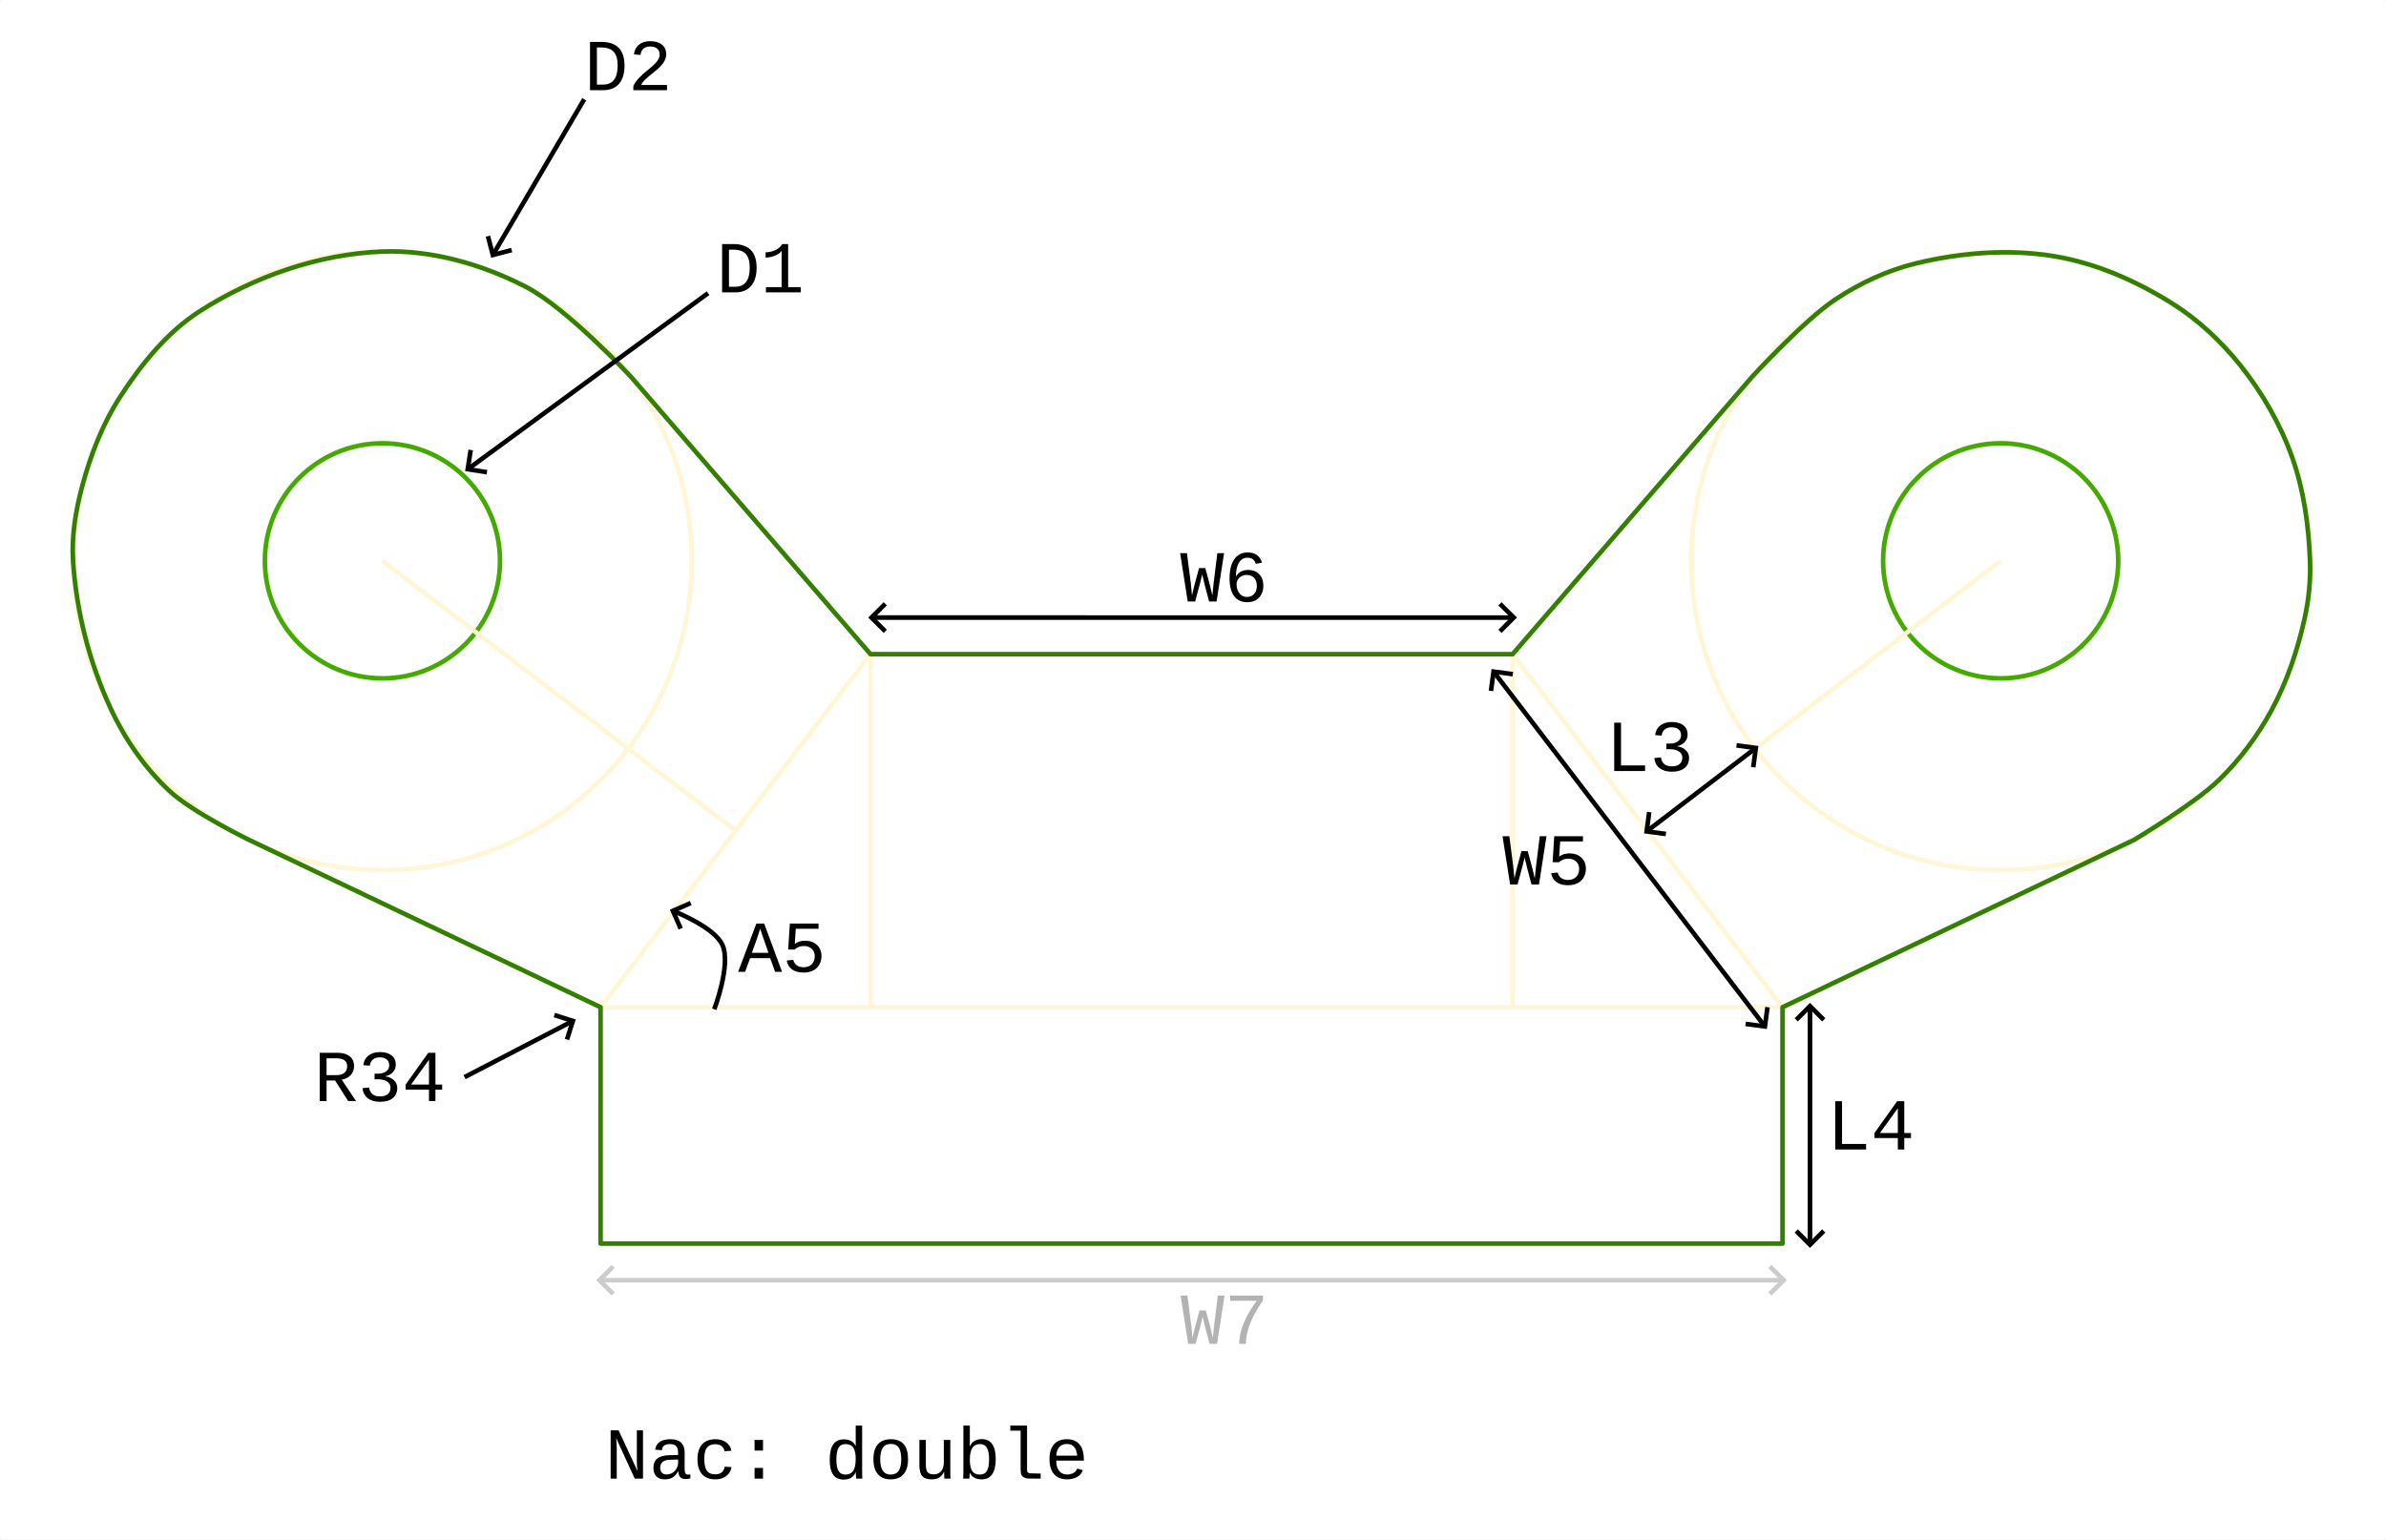
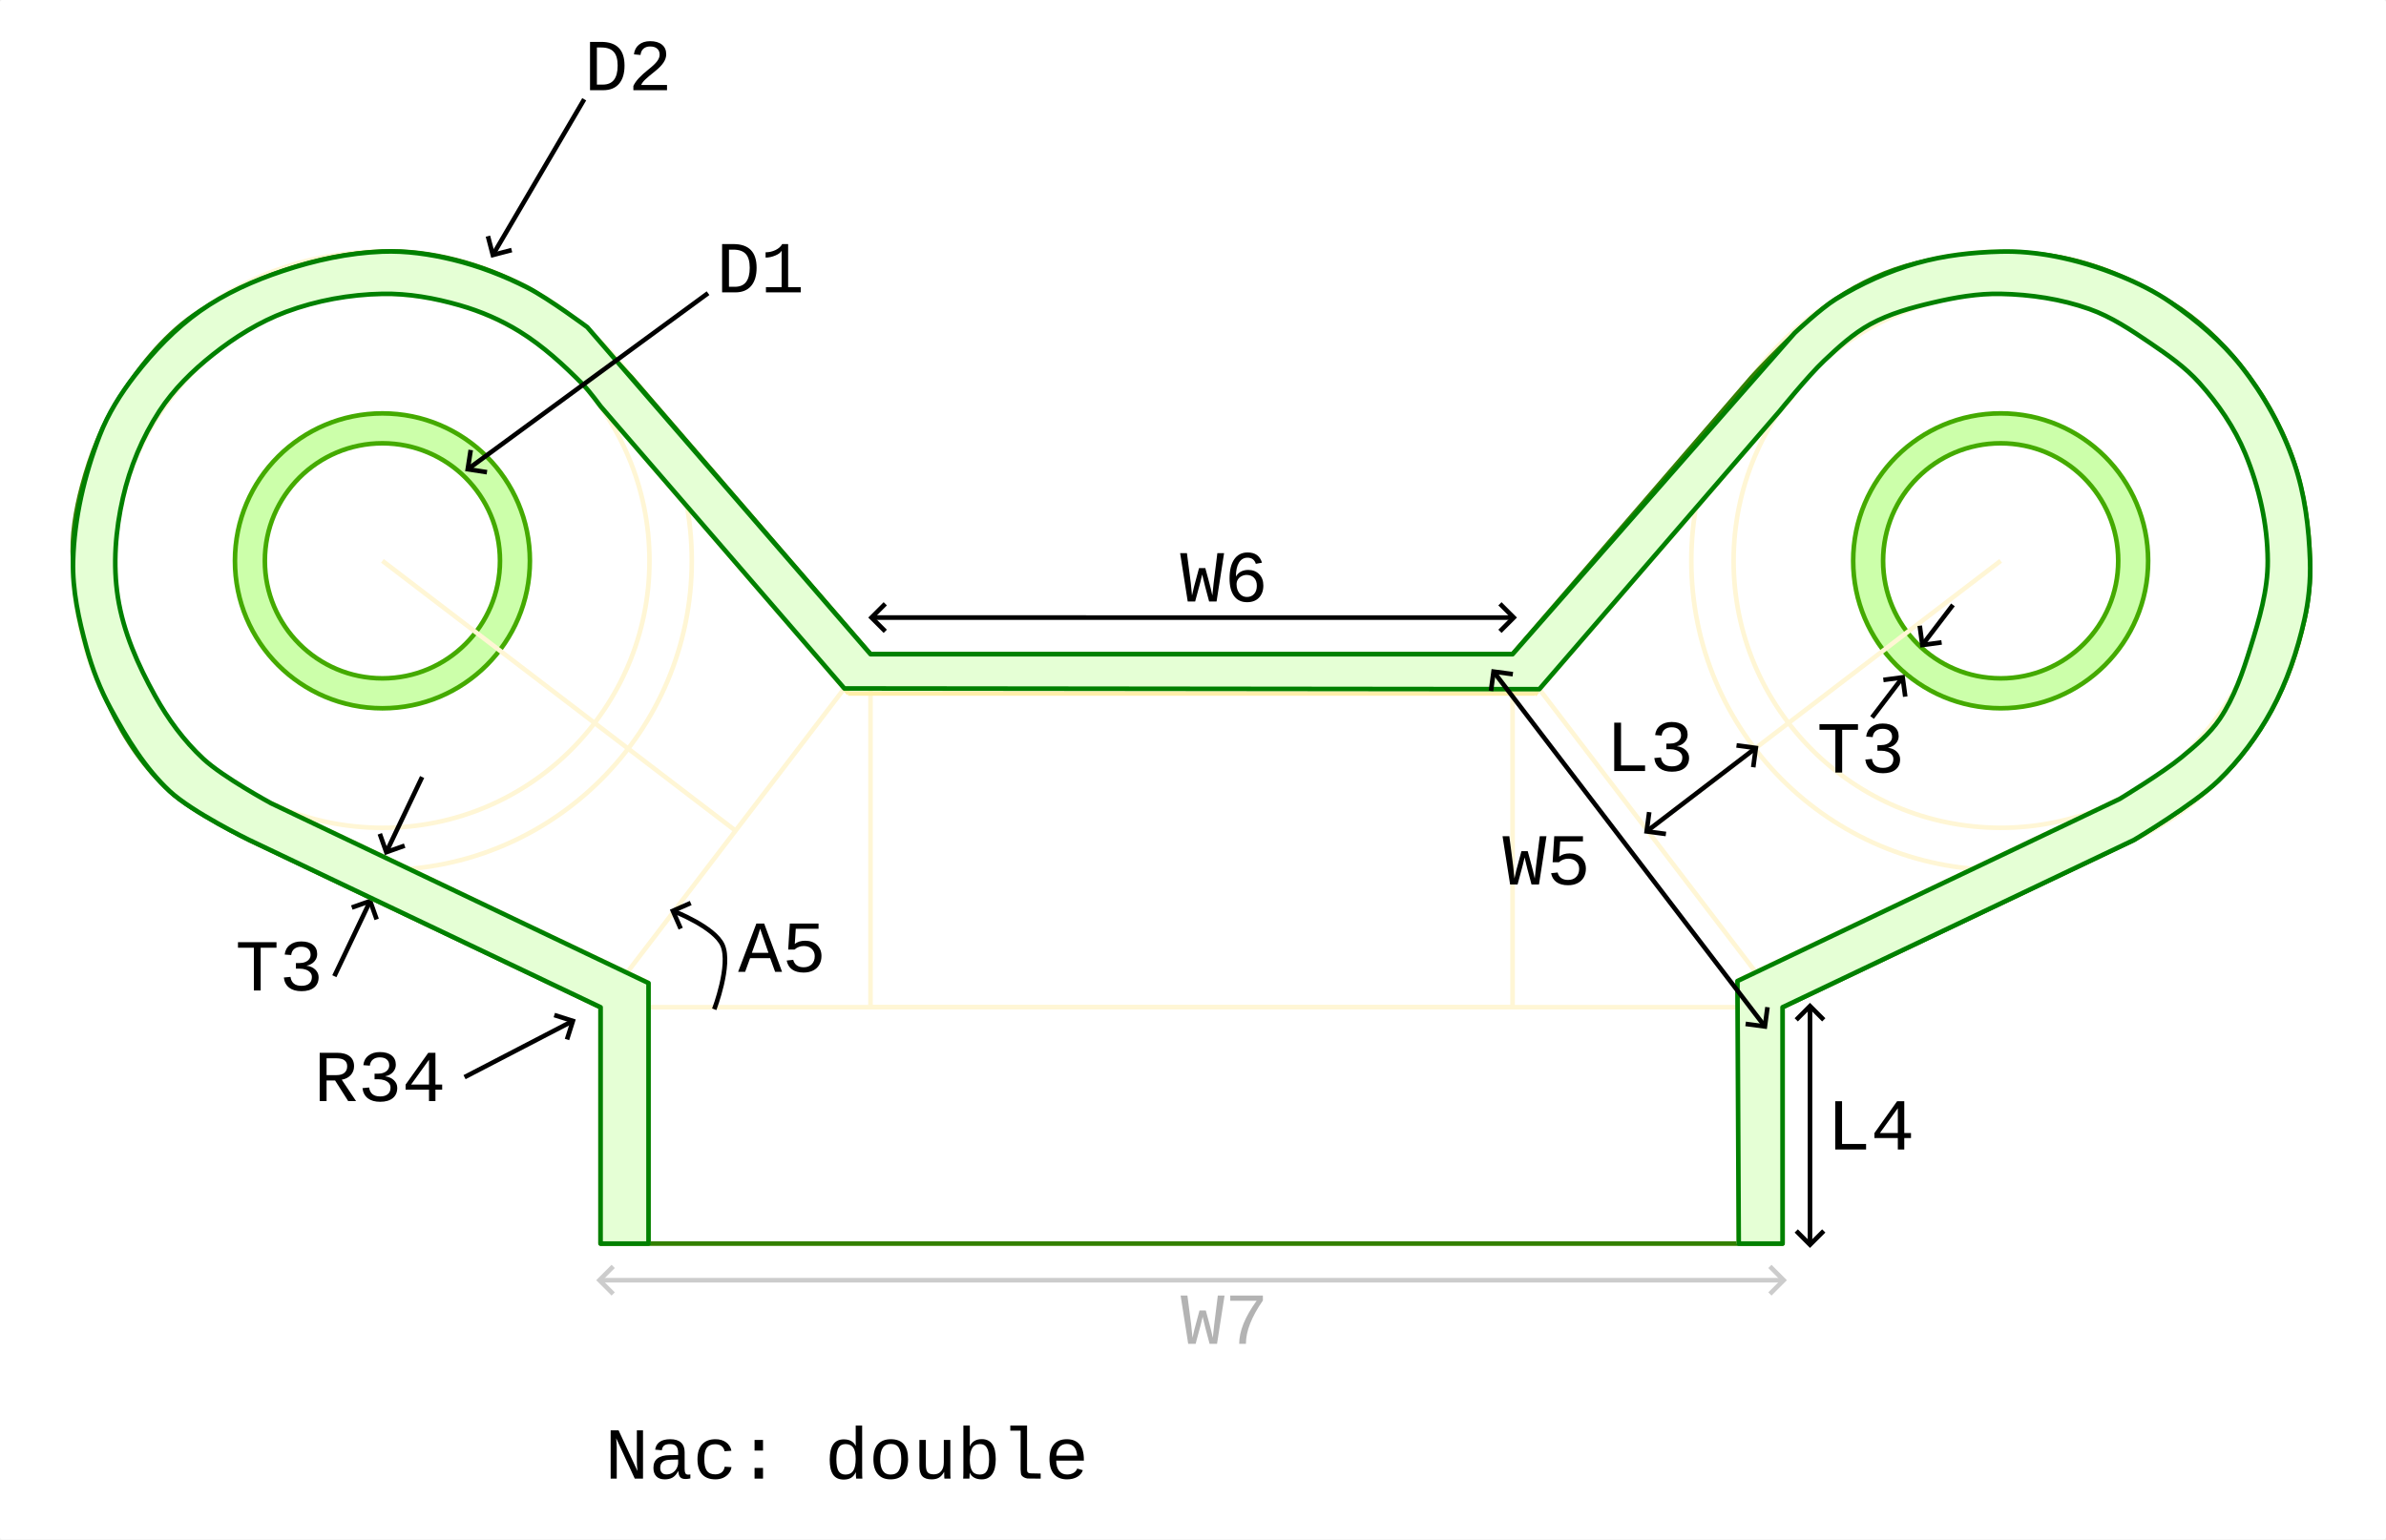
<svg xmlns="http://www.w3.org/2000/svg" width="520.851" height="336.155" viewBox="0 0 137.809 88.941" version="1.1" id="svg1">
  <defs id="defs1">
+     <rect x="54.47" y="574.638" width="36.313" height="30.579" id="rect46" />
    <rect x="161.271" y="679.32" width="121.629" height="36.939" id="rect31" />
    <rect x="156.766" y="376.149" width="41.894" height="29.732" id="rect30" />
    <rect x="185.597" y="420.295" width="44.147" height="36.038" id="rect29" />
    <rect x="237.402" y="364.887" width="66.22" height="31.533" id="rect28" />
    <rect x="219.641" y="373.446" width="72.719" height="40.543" id="rect27" />
    <rect x="244.609" y="373.446" width="55.391" height="40.543" id="rect26" />
    <rect x="266.683" y="461.739" width="45.949" height="43.798" id="rect25" />
    <rect x="250.015" y="415.791" width="36.94" height="30.182" id="rect24" />
    <rect x="437.414" y="607.244" width="49.553" height="30.632" id="rect23" />
    <rect x="242.357" y="665.355" width="77.032" height="25.677" id="rect22" />
    <marker style="overflow:visible" id="ArrowWide" refX="0" refY="0" orient="auto-start-reverse" markerWidth="1" markerHeight="1" viewBox="0 0 1 1" preserveAspectRatio="xMidYMid">
      <path style="fill:none;stroke:context-stroke;stroke-width:1;stroke-linecap:butt" d="M 3,-3 0,0 3,3" transform="rotate(180,0.125,0)" id="path5" />
    </marker>
+     <marker style="overflow:visible" id="ArrowWide-03" refX="0" refY="0" orient="auto-start-reverse" markerWidth="1" markerHeight="1" viewBox="0 0 1 1" preserveAspectRatio="xMidYMid">
+       <path style="fill:none;stroke:context-stroke;stroke-width:1;stroke-linecap:butt" d="M 3,-3 0,0 3,3" transform="rotate(180,0.125,0)" id="path5-61" />
+     </marker>
+     <marker style="overflow:visible" id="ArrowWide-0-0" refX="0" refY="0" orient="auto-start-reverse" markerWidth="1" markerHeight="1" viewBox="0 0 1 1" preserveAspectRatio="xMidYMid">
+       <path style="fill:none;stroke:context-stroke;stroke-width:1;stroke-linecap:butt" d="M 3,-3 0,0 3,3" transform="rotate(180,0.125,0)" id="path5-2-6" />
+     </marker>
+     <rect x="69.599" y="207.67" width="28.831" height="25.001" id="rect43-2-3" />
+     <marker style="overflow:visible" id="ArrowWide-28" refX="0" refY="0" orient="auto-start-reverse" markerWidth="1" markerHeight="1" viewBox="0 0 1 1" preserveAspectRatio="xMidYMid">
+       <path style="fill:none;stroke:context-stroke;stroke-width:1;stroke-linecap:butt" d="M 3,-3 0,0 3,3" transform="rotate(180,0.125,0)" id="path5-97" />
+     </marker>
  </defs>
  <g id="layer1" transform="translate(-7.734171,-98.0793)">
    <rect style="fill:#ffffff;stroke:#ffffff;stroke-width:0.265;stroke-linejoin:round" id="rect33" width="137.544" height="88.676" x="7.866" y="98.212" />
+     <path style="fill:#e5ffd5;stroke:#000000;stroke-width:0.265;stroke-linejoin:round;stroke-dasharray:none;marker-start:url(#ArrowWide-28)" d="m 29.085,150.194 -2.04,4.282" id="path42-1" />
+     <path style="fill:none;stroke:#ffeeaa;stroke-width:0.265;stroke-linejoin:round" d="m 108.083,154.755 22.071,-10.517" id="path38-2" />
+     <path style="fill:none;stroke:#ffeeaa;stroke-width:0.265;stroke-linejoin:round" d="m 96.364,138.214 14.924,-17.277" id="path40-6" />
+     <circle style="fill:none;stroke:#fff6d5;stroke-width:0.265;stroke-linejoin:round" id="path1-3-7-0-3-3" cx="123.287" cy="130.479" r="15.424" />
+     <circle style="fill:none;stroke:#fff6d5;stroke-width:0.265;stroke-linejoin:round" id="path1-3-7-0-3" cx="29.822" cy="130.48" r="15.424" />
    <rect style="fill:none;stroke:#fff6d5;stroke-width:0.265;stroke-linejoin:round" id="rect16" width="68.266" height="13.653" x="42.422" y="156.269" />
    <rect style="fill:none;stroke:#fff6d5;stroke-width:0.265;stroke-linejoin:round" id="rect16-3" width="37.083" height="20.396" x="58.013" y="135.873" />
-     <circle style="fill:none;stroke:#44aa00;stroke-width:0.265;stroke-linejoin:round" id="path1-8" cx="123.287" cy="130.479" r="6.79" />
+     <circle style="fill:#ccffaa;stroke:#44aa00;stroke-width:0.265;stroke-linejoin:round" id="path1-35-3" cx="123.287" cy="130.479" r="8.518" />
+     <circle style="fill:#ffffff;stroke:#44aa00;stroke-width:0.265;stroke-linejoin:round" id="path1-8" cx="123.287" cy="130.479" r="6.79" />
    <circle style="fill:none;stroke:#fff6d5;stroke-width:0.265;stroke-linejoin:round" id="path1-3-7" cx="123.287" cy="130.479" r="17.867" />
-     <circle style="fill:none;stroke:#44aa00;stroke-width:0.265;stroke-linejoin:round" id="path1-8-8" cx="29.822" cy="130.479" r="6.79" />
+     <circle style="fill:#ccffaa;stroke:#44aa00;stroke-width:0.265;stroke-linejoin:round" id="path1-35-3-8" cx="29.822" cy="130.48" r="8.518" />
+     <circle style="fill:#ffffff;stroke:#44aa00;stroke-width:0.265;stroke-linejoin:round" id="path1-8-8" cx="29.822" cy="130.479" r="6.79" />
    <path style="fill:none;stroke:#fff6d5;stroke-width:0.265;stroke-linejoin:round" d="M 42.422,156.269 58.013,135.873" id="path17" />
    <path style="fill:none;stroke:#fff6d5;stroke-width:0.265;stroke-linejoin:round" d="m 29.822,130.48 20.396,15.592" id="path17-2" />
    <path style="fill:none;stroke:#fff6d5;stroke-width:0.265;stroke-linejoin:round" d="m 95.096,135.873 15.592,20.396" id="path18" />
    <path style="fill:none;stroke:#fff6d5;stroke-width:0.265;stroke-linejoin:round" d="m 123.287,130.48 -20.396,15.592" id="path17-2-4" />
    <circle style="fill:none;stroke:#fff6d5;stroke-width:0.265;stroke-linejoin:round" id="path1-3-7-0" cx="29.822" cy="130.479" r="17.867" />
    <path style="fill:none;stroke:#fff6d5;stroke-width:0.265;stroke-linejoin:round" d="M 42.422,156.269 22.123,146.603" id="path19" />
    <path style="fill:none;stroke:#fff6d5;stroke-width:0.265;stroke-linejoin:round" d="M 58.013,135.873 44.2,119.872" id="path20" />
    <path style="fill:none;stroke:#fff6d5;stroke-width:0.265;stroke-linejoin:round" d="M 95.096,135.873 108.91,119.872" id="path20-6" />
    <path style="fill:none;stroke:#fff6d5;stroke-width:0.265;stroke-linejoin:round" d="m 110.688,156.269 20.299,-9.666" id="path19-1" />
    <path style="fill:none;stroke:#338000;stroke-width:0.265;stroke-linejoin:round" d="m 42.422,169.922 h 68.266 v -13.653 l 20.299,-9.666 c 0,0 3.469,-2.069 4.907,-3.462 1.206,-1.168 2.233,-2.545 3.033,-4.021 0.891,-1.644 1.498,-3.45 1.908,-5.274 0.247,-1.1 0.363,-2.24 0.32,-3.366 -0.077,-2.025 -0.354,-4.083 -1.035,-5.992 -0.685,-1.922 -1.735,-3.737 -3.01,-5.329 -1.113,-1.39 -2.452,-2.639 -3.964,-3.58 -2.059,-1.282 -4.366,-2.298 -6.759,-2.695 -2.618,-0.435 -5.371,-0.216 -7.953,0.401 -1.656,0.395 -3.246,1.137 -4.667,2.075 -1.845,1.218 -4.859,4.513 -4.859,4.513 L 95.096,135.873 58.013,135.873 44.2,119.872 c 0,0 -3.728,-4.009 -6.115,-5.234 -2.523,-1.295 -5.429,-2.132 -8.263,-2.026 -3.694,0.139 -7.427,1.452 -10.543,3.442 -1.895,1.211 -3.373,3.052 -4.598,4.938 -1.021,1.573 -1.714,3.366 -2.199,5.177 -0.375,1.398 -0.62,2.865 -0.528,4.31 0.189,2.943 0.946,5.899 2.191,8.573 0.818,1.757 1.965,3.407 3.382,4.728 1.315,1.226 4.595,2.823 4.595,2.823 l 20.299,9.666 z" id="path21" />
    <path style="fill:none;stroke:#cccccc;stroke-width:0.265;stroke-linejoin:round;marker-start:url(#ArrowWide);marker-end:url(#ArrowWide)" d="M 42.422,172.039 H 110.688" id="path22" />
-     <text xml:space="preserve" transform="matrix(0.2645833,0,0,0.2645833,11.79969,-4.094197)" id="text22" style="font-size:16px;line-height:normal;font-family:'Liberation Mono';-inkscape-font-specification:'Liberation Mono';text-decoration-color:#000000;white-space:pre;shape-inside:url(#rect22);fill:#b3b3b3;stroke-width:1;-inkscape-stroke:none;stop-color:#000000">
+     <text xml:space="preserve" transform="matrix(0.2645833,0,0,0.2645833,11.79969,-4.094197)" id="text22" style="font-size:16px;line-height:normal;font-family:'Liberation Mono';-inkscape-font-specification:'Liberation Mono';text-decoration-color:#000000;white-space:pre;shape-inside:url(#rect22);display:inline;fill:#b3b3b3;stroke-width:1;-inkscape-stroke:none;stop-color:#000000">
      <tspan x="242.357" y="679.592" id="tspan1">W7</tspan>
    </text>
    <path style="fill:none;stroke:#000000;stroke-width:0.265;stroke-linejoin:round;marker-start:url(#ArrowWide);marker-end:url(#ArrowWide)" d="m 112.275,156.269 -4e-5,13.653" id="path23" />
-     <text xml:space="preserve" transform="matrix(0.2645833,0,0,0.2645833,-2.49192,0.05635326)" id="text23" style="font-size:16px;line-height:normal;font-family:'Liberation Mono';-inkscape-font-specification:'Liberation Mono';text-decoration-color:#000000;white-space:pre;shape-inside:url(#rect23);fill:#000000;stroke-width:1;-inkscape-stroke:none;stop-color:#000000">
+     <text xml:space="preserve" transform="matrix(0.2645833,0,0,0.2645833,-2.49192,0.05635326)" id="text23" style="font-size:16px;line-height:normal;font-family:'Liberation Mono';-inkscape-font-specification:'Liberation Mono';text-decoration-color:#000000;white-space:pre;shape-inside:url(#rect23);display:inline;fill:#000000;stroke-width:1;-inkscape-stroke:none;stop-color:#000000">
      <tspan x="437.414" y="621.481" id="tspan2">L4</tspan>
    </text>
    <path style="fill:none;stroke:#000000;stroke-width:0.265;stroke-linejoin:round;marker-start:url(#ArrowWide);marker-end:url(#ArrowWide)" d="m 102.892,146.071 6.201,-4.74" id="path24" />
-     <text xml:space="preserve" transform="matrix(0.2645833,0,0,0.2645833,34.32587,28.8437)" id="text24" style="font-size:16px;line-height:normal;font-family:'Liberation Mono';-inkscape-font-specification:'Liberation Mono';text-decoration-color:#000000;white-space:pre;shape-inside:url(#rect24);fill:#000000;stroke-width:1;-inkscape-stroke:none;stop-color:#000000">
+     <text xml:space="preserve" transform="matrix(0.2645833,0,0,0.2645833,34.32587,28.8437)" id="text24" style="font-size:16px;line-height:normal;font-family:'Liberation Mono';-inkscape-font-specification:'Liberation Mono';text-decoration-color:#000000;white-space:pre;shape-inside:url(#rect24);display:inline;fill:#000000;stroke-width:1;-inkscape-stroke:none;stop-color:#000000">
      <tspan x="250.016" y="430.027" id="tspan3">L3</tspan>
    </text>
    <path style="fill:none;stroke:#000000;stroke-width:0.265;stroke-linejoin:round;marker-start:url(#ArrowWide);marker-end:url(#ArrowWide)" d="m 58.136,133.757 36.96,1.5e-4" id="path25" />
-     <text xml:space="preserve" transform="matrix(0.2645833,0,0,0.2645833,5.335489,6.892457)" id="text25" style="font-size:16px;line-height:normal;font-family:'Liberation Mono';-inkscape-font-specification:'Liberation Mono';text-decoration-color:#000000;white-space:pre;shape-inside:url(#rect25);fill:#000000;stroke-width:1;-inkscape-stroke:none;stop-color:#000000">
+     <text xml:space="preserve" transform="matrix(0.2645833,0,0,0.2645833,5.335489,6.892457)" id="text25" style="font-size:16px;line-height:normal;font-family:'Liberation Mono';-inkscape-font-specification:'Liberation Mono';text-decoration-color:#000000;white-space:pre;shape-inside:url(#rect25);display:inline;fill:#000000;stroke-width:1;-inkscape-stroke:none;stop-color:#000000">
      <tspan x="266.684" y="475.977" id="tspan4">W6</tspan>
    </text>
-     <path style="fill:#b3b3b3;stroke:#000000;stroke-width:0.265;stroke-linejoin:round;marker-start:url(#ArrowWide);marker-end:url(#ArrowWide)" d="m 94.038,136.932 15.592,20.396" id="path26" />
-     <text xml:space="preserve" transform="matrix(0.2645833,0,0,0.2645833,29.79721,46.60535)" id="text26" style="font-size:16px;line-height:normal;font-family:'Liberation Mono';-inkscape-font-specification:'Liberation Mono';text-decoration-color:#000000;white-space:pre;shape-inside:url(#rect26);fill:#000000;stroke-width:1;-inkscape-stroke:none;stop-color:#000000">
+     <text xml:space="preserve" transform="matrix(0.2645833,0,0,0.2645833,29.79721,46.60535)" id="text26" style="font-size:16px;line-height:normal;font-family:'Liberation Mono';-inkscape-font-specification:'Liberation Mono';text-decoration-color:#000000;white-space:pre;shape-inside:url(#rect26);display:inline;fill:#000000;stroke-width:1;-inkscape-stroke:none;stop-color:#000000">
      <tspan x="244.609" y="387.682" id="tspan5">W5</tspan>
    </text>
    <path style="fill:none;stroke:#000000;stroke-width:0.265;stroke-linejoin:round;marker-end:url(#ArrowWide)" d="m 48.987,156.388 c 0,0 0.981,-2.568 0.477,-3.708 -0.462,-1.042 -2.804,-1.955 -2.804,-1.955" id="path27" />
-     <text xml:space="preserve" transform="matrix(0.2645833,0,0,0.2645833,-7.747274,51.65029)" id="text27" style="font-size:16px;line-height:normal;font-family:'Liberation Mono';-inkscape-font-specification:'Liberation Mono';text-decoration-color:#000000;white-space:pre;shape-inside:url(#rect27);fill:#000000;stroke-width:1;-inkscape-stroke:none;stop-color:#000000">
+     <text xml:space="preserve" transform="matrix(0.2645833,0,0,0.2645833,-7.747274,51.65029)" id="text27" style="font-size:16px;line-height:normal;font-family:'Liberation Mono';-inkscape-font-specification:'Liberation Mono';text-decoration-color:#000000;white-space:pre;shape-inside:url(#rect27);display:inline;fill:#000000;stroke-width:1;-inkscape-stroke:none;stop-color:#000000">
      <tspan x="219.641" y="387.682" id="tspan6">A5</tspan>
    </text>
    <path style="fill:none;stroke:#000000;stroke-width:0.265;stroke-linejoin:round;marker-start:url(#ArrowWide)" d="m 40.763,157.091 -6.198,3.218" id="path28" />
-     <text xml:space="preserve" transform="matrix(0.2645833,0,0,0.2645833,-36.94854,61.38225)" id="text28" style="font-size:16px;line-height:normal;font-family:'Liberation Mono';-inkscape-font-specification:'Liberation Mono';text-decoration-color:#000000;white-space:pre;shape-inside:url(#rect28);fill:#000000;stroke-width:1;-inkscape-stroke:none;stop-color:#000000">
+     <text xml:space="preserve" transform="matrix(0.2645833,0,0,0.2645833,-36.94854,61.38225)" id="text28" style="font-size:16px;line-height:normal;font-family:'Liberation Mono';-inkscape-font-specification:'Liberation Mono';text-decoration-color:#000000;white-space:pre;shape-inside:url(#rect28);display:inline;fill:#000000;stroke-width:1;-inkscape-stroke:none;stop-color:#000000">
      <tspan x="237.402" y="379.123" id="tspan7">R34</tspan>
    </text>
-     <text xml:space="preserve" transform="scale(0.2645833)" id="text29" style="font-size:16px;line-height:normal;font-family:'Liberation Mono';-inkscape-font-specification:'Liberation Mono';text-decoration-color:#000000;white-space:pre;shape-inside:url(#rect29);fill:#000000;stroke-width:1;-inkscape-stroke:none;stop-color:#000000">
+     <text xml:space="preserve" transform="scale(0.2645833)" id="text29" style="font-size:16px;line-height:normal;font-family:'Liberation Mono';-inkscape-font-specification:'Liberation Mono';text-decoration-color:#000000;white-space:pre;shape-inside:url(#rect29);display:inline;fill:#000000;stroke-width:1;-inkscape-stroke:none;stop-color:#000000">
      <tspan x="185.598" y="434.531" id="tspan8">D1</tspan>
    </text>
-     <text xml:space="preserve" transform="scale(0.2645833)" id="text30" style="font-size:16px;line-height:normal;font-family:'Liberation Mono';-inkscape-font-specification:'Liberation Mono';text-decoration-color:#000000;white-space:pre;shape-inside:url(#rect30);fill:#000000;stroke-width:1;-inkscape-stroke:none;stop-color:#000000">
+     <text xml:space="preserve" transform="scale(0.2645833)" id="text30" style="font-size:16px;line-height:normal;font-family:'Liberation Mono';-inkscape-font-specification:'Liberation Mono';text-decoration-color:#000000;white-space:pre;shape-inside:url(#rect30);display:inline;fill:#000000;stroke-width:1;-inkscape-stroke:none;stop-color:#000000">
      <tspan x="156.766" y="390.385" id="tspan9">D2</tspan>
    </text>
    <path style="fill:none;stroke:#000000;stroke-width:0.265;stroke-linejoin:round;marker-start:url(#ArrowWide)" d="m 36.233,112.753 5.244,-8.939" id="path30" />
+     <text xml:space="preserve" transform="scale(0.2645833)" id="text31" style="font-size:16px;line-height:normal;font-family:'Liberation Mono';-inkscape-font-specification:'Liberation Mono';text-decoration-color:#000000;white-space:pre;shape-inside:url(#rect31);display:inline;fill:#000000;stroke-width:1;-inkscape-stroke:none;stop-color:#000000">
+       <tspan x="161.271" y="693.557" id="tspan10">Nac: double</tspan>
+     </text>
+     <path style="fill:#ffffff;stroke:#000000;stroke-width:0.265;stroke-linejoin:round;marker-start:url(#ArrowWide-03)" d="m 118.803,135.29 1.728,-2.265" id="path43-6" />
+     <path style="fill:#ffffff;stroke:#000000;stroke-width:0.265;stroke-linejoin:round;marker-start:url(#ArrowWide-0-0)" d="m 117.587,137.264 -1.728,2.265" id="path43-5-1" />
+     <text xml:space="preserve" transform="matrix(0.2645833,0,0,0.2645833,94.24944,83.9972)" id="text34-7-5" style="font-size:16px;line-height:normal;font-family:'Liberation Mono';-inkscape-font-specification:'Liberation Mono';text-decoration-color:#000000;white-space:pre;shape-inside:url(#rect43-2-3);display:inline;fill:#000000;stroke-width:1;-inkscape-stroke:none;stop-color:#000000">
+       <tspan x="69.6" y="221.906" id="tspan11">T3</tspan>
+     </text>
+     <path style="fill:none;stroke:#ffeeaa;stroke-width:0.265;stroke-linejoin:round" d="M 45.191,169.935 V 154.873" id="path37" />
+     <path style="fill:none;stroke:#ffeeaa;stroke-width:0.265;stroke-linejoin:round" d="M 108.158,169.935 V 154.724" id="path37-5" />
+     <path style="fill:none;stroke:#ffeeaa;stroke-width:0.265;stroke-linejoin:round" d="M 45.191,154.873 23.385,144.483" id="path38" />
+     <path style="fill:none;stroke:#ffeeaa;stroke-width:0.265;stroke-linejoin:round" d="m 56.718,138.143 39.662,1.5e-4" id="path39" />
+     <path style="fill:none;stroke:#ffeeaa;stroke-width:0.265;stroke-linejoin:round" d="M 56.752,138.143 42.419,121.548" id="path40" />
+     <path style="fill:#e5ffd5;stroke:#008000;stroke-width:0.265;stroke-linejoin:round" d="M 42.422,169.922 H 45.191 v -15.049 l -21.805,-10.39 c 0,0 -2.768,-1.503 -3.91,-2.565 -1.12,-1.041 -2.046,-2.306 -2.788,-3.643 -0.984,-1.771 -1.832,-3.686 -2.145,-5.687 -0.296,-1.895 -0.136,-3.877 0.291,-5.748 0.403,-1.767 1.117,-3.493 2.107,-5.011 0.817,-1.254 1.913,-2.332 3.086,-3.263 1.278,-1.014 2.697,-1.9 4.226,-2.469 1.77,-0.66 3.682,-1.005 5.57,-1.041 1.505,-0.029 3.02,0.244 4.466,0.66 1.21,0.348 2.388,0.853 3.458,1.517 1.355,0.841 2.55,1.935 3.668,3.072 0.374,0.38 1.005,1.243 1.005,1.243 l 14.082,16.304 40.14,0.042 13.881,-16.07 c 0,0 1.629,-2.017 2.568,-2.905 0.822,-0.778 1.671,-1.563 2.664,-2.107 1.124,-0.615 2.385,-0.962 3.633,-1.254 1.277,-0.299 2.59,-0.529 3.901,-0.502 1.73,0.036 3.486,0.297 5.118,0.874 1.272,0.45 2.416,1.22 3.533,1.977 1.004,0.681 2.014,1.391 2.824,2.293 1.083,1.205 2.029,2.579 2.647,4.077 0.806,1.953 1.292,4.09 1.302,6.203 0.009,1.703 -0.493,3.385 -0.999,5.012 -0.443,1.427 -0.933,2.88 -1.77,4.118 -0.584,0.864 -1.403,1.552 -2.207,2.216 -1.11,0.917 -3.582,2.413 -3.582,2.413 l -22.071,10.517 0.076,15.167 h 2.529 l 4e-5,-13.653 20.299,-9.666 c 0,0 3.442,-2.045 4.869,-3.424 1.221,-1.179 2.261,-2.569 3.071,-4.06 0.888,-1.634 1.494,-3.432 1.903,-5.246 0.25,-1.109 0.363,-2.258 0.325,-3.394 -0.063,-1.911 -0.298,-3.853 -0.92,-5.66 -0.691,-2.009 -1.748,-3.92 -3.064,-5.587 -1.13,-1.432 -2.561,-2.629 -4.056,-3.675 -0.896,-0.627 -1.891,-1.114 -2.904,-1.527 -1.239,-0.506 -2.531,-0.9 -3.846,-1.151 -1.011,-0.193 -2.048,-0.293 -3.077,-0.267 -1.626,0.041 -3.271,0.221 -4.835,0.667 -1.648,0.47 -3.239,1.187 -4.697,2.088 -0.87,0.538 -2.368,1.95 -2.368,1.95 l -16.292,18.557 -37.083,-1.5e-4 -16.36,-18.894 c 0,0 -2.212,-1.647 -3.434,-2.271 -1.375,-0.701 -2.834,-1.266 -4.334,-1.628 -1.325,-0.32 -2.701,-0.521 -4.064,-0.468 -1.957,0.076 -3.908,0.502 -5.766,1.122 -1.674,0.558 -3.322,1.291 -4.762,2.31 -1.445,1.021 -2.69,2.334 -3.776,3.73 -0.816,1.049 -1.537,2.2 -2.018,3.439 -0.896,2.309 -1.474,4.791 -1.544,7.266 -0.048,1.69 0.328,3.381 0.772,5.012 0.334,1.227 0.801,2.429 1.411,3.545 0.931,1.706 1.97,3.419 3.391,4.744 1.315,1.226 4.595,2.823 4.595,2.823 l 20.299,9.666 z" id="path41" />
+     <path style="fill:#b3b3b3;stroke:#000000;stroke-width:0.265;stroke-linejoin:round;marker-start:url(#ArrowWide);marker-end:url(#ArrowWide)" d="m 94.038,136.932 15.592,20.396" id="path26" />
    <path style="fill:none;stroke:#000000;stroke-width:0.265;stroke-linejoin:round;marker-start:url(#ArrowWide)" d="M 34.803,125.148 48.629,115.017" id="path31" />
-     <text xml:space="preserve" transform="scale(0.2645833)" id="text31" style="font-size:16px;line-height:normal;font-family:'Liberation Mono';-inkscape-font-specification:'Liberation Mono';text-decoration-color:#000000;white-space:pre;shape-inside:url(#rect31);fill:#000000;stroke-width:1;-inkscape-stroke:none;stop-color:#000000">
-       <tspan x="161.271" y="693.557" id="tspan10">Nac: double</tspan>
+     <path style="fill:#e5ffd5;stroke:#000000;stroke-width:0.265;stroke-linejoin:round;stroke-dasharray:none;marker-start:url(#ArrowWide)" d="m 30.075,147.251 2.04,-4.282" id="path42" />
+     <text xml:space="preserve" transform="matrix(0.2645833,0,0,0.2645833,6.910896,-0.5056753)" id="text42" style="font-size:16px;line-height:normal;font-family:'Liberation Mono';-inkscape-font-specification:'Liberation Mono';text-decoration-color:#000000;white-space:pre;shape-inside:url(#rect46);fill:#000000;stroke-width:1;-inkscape-stroke:none;stop-color:#000000">
+       <tspan x="54.469" y="588.875" id="tspan12">T3</tspan>
    </text>
  </g>
</svg>
